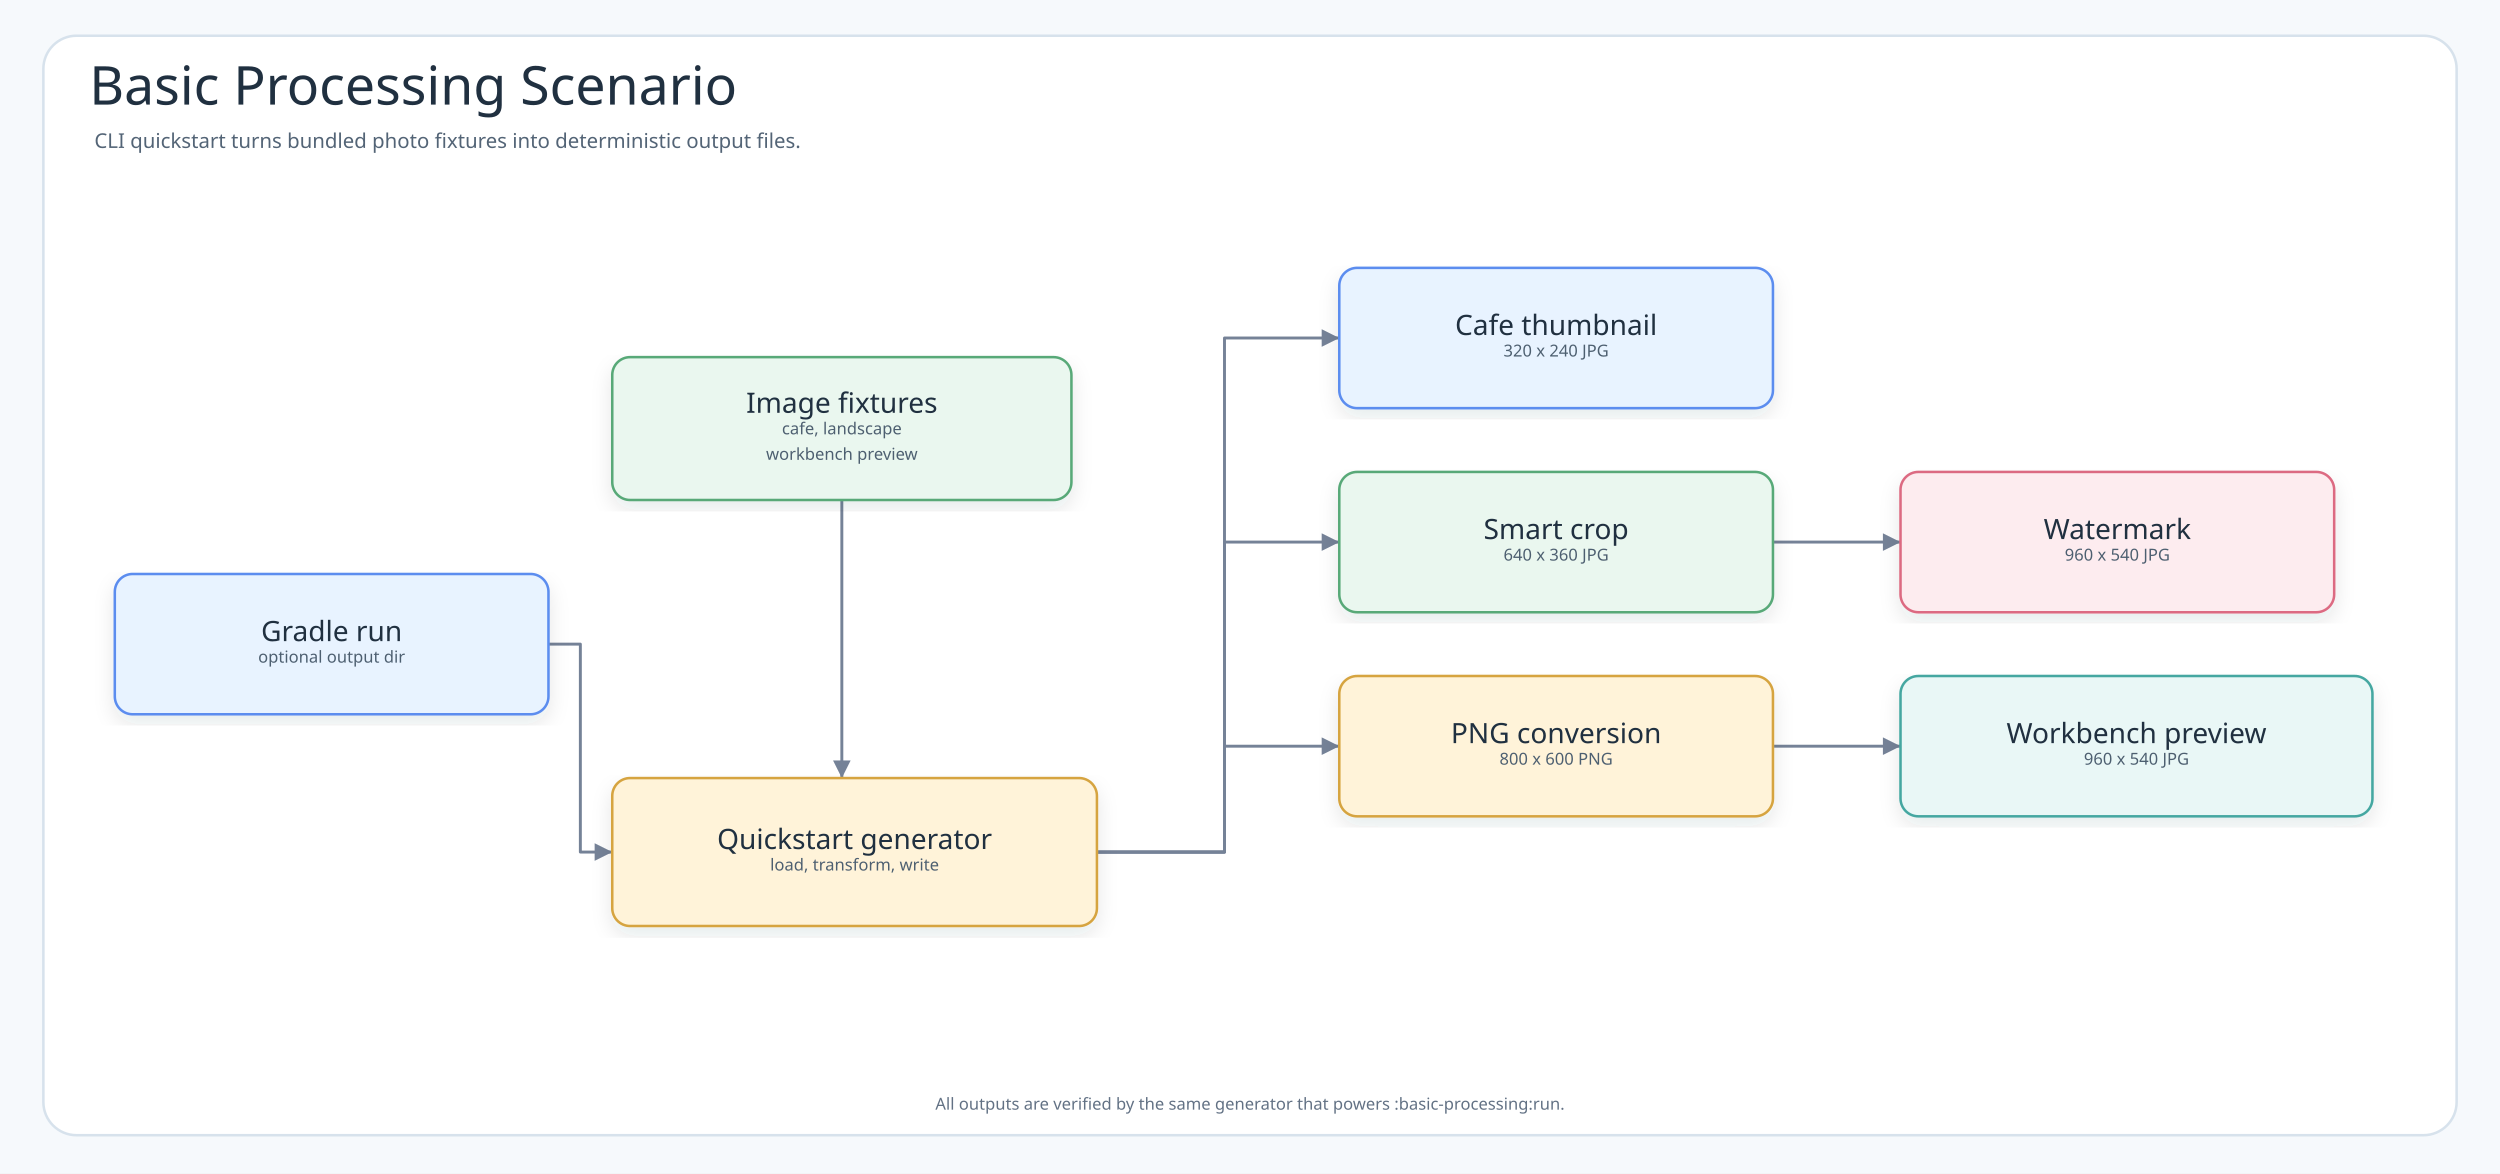
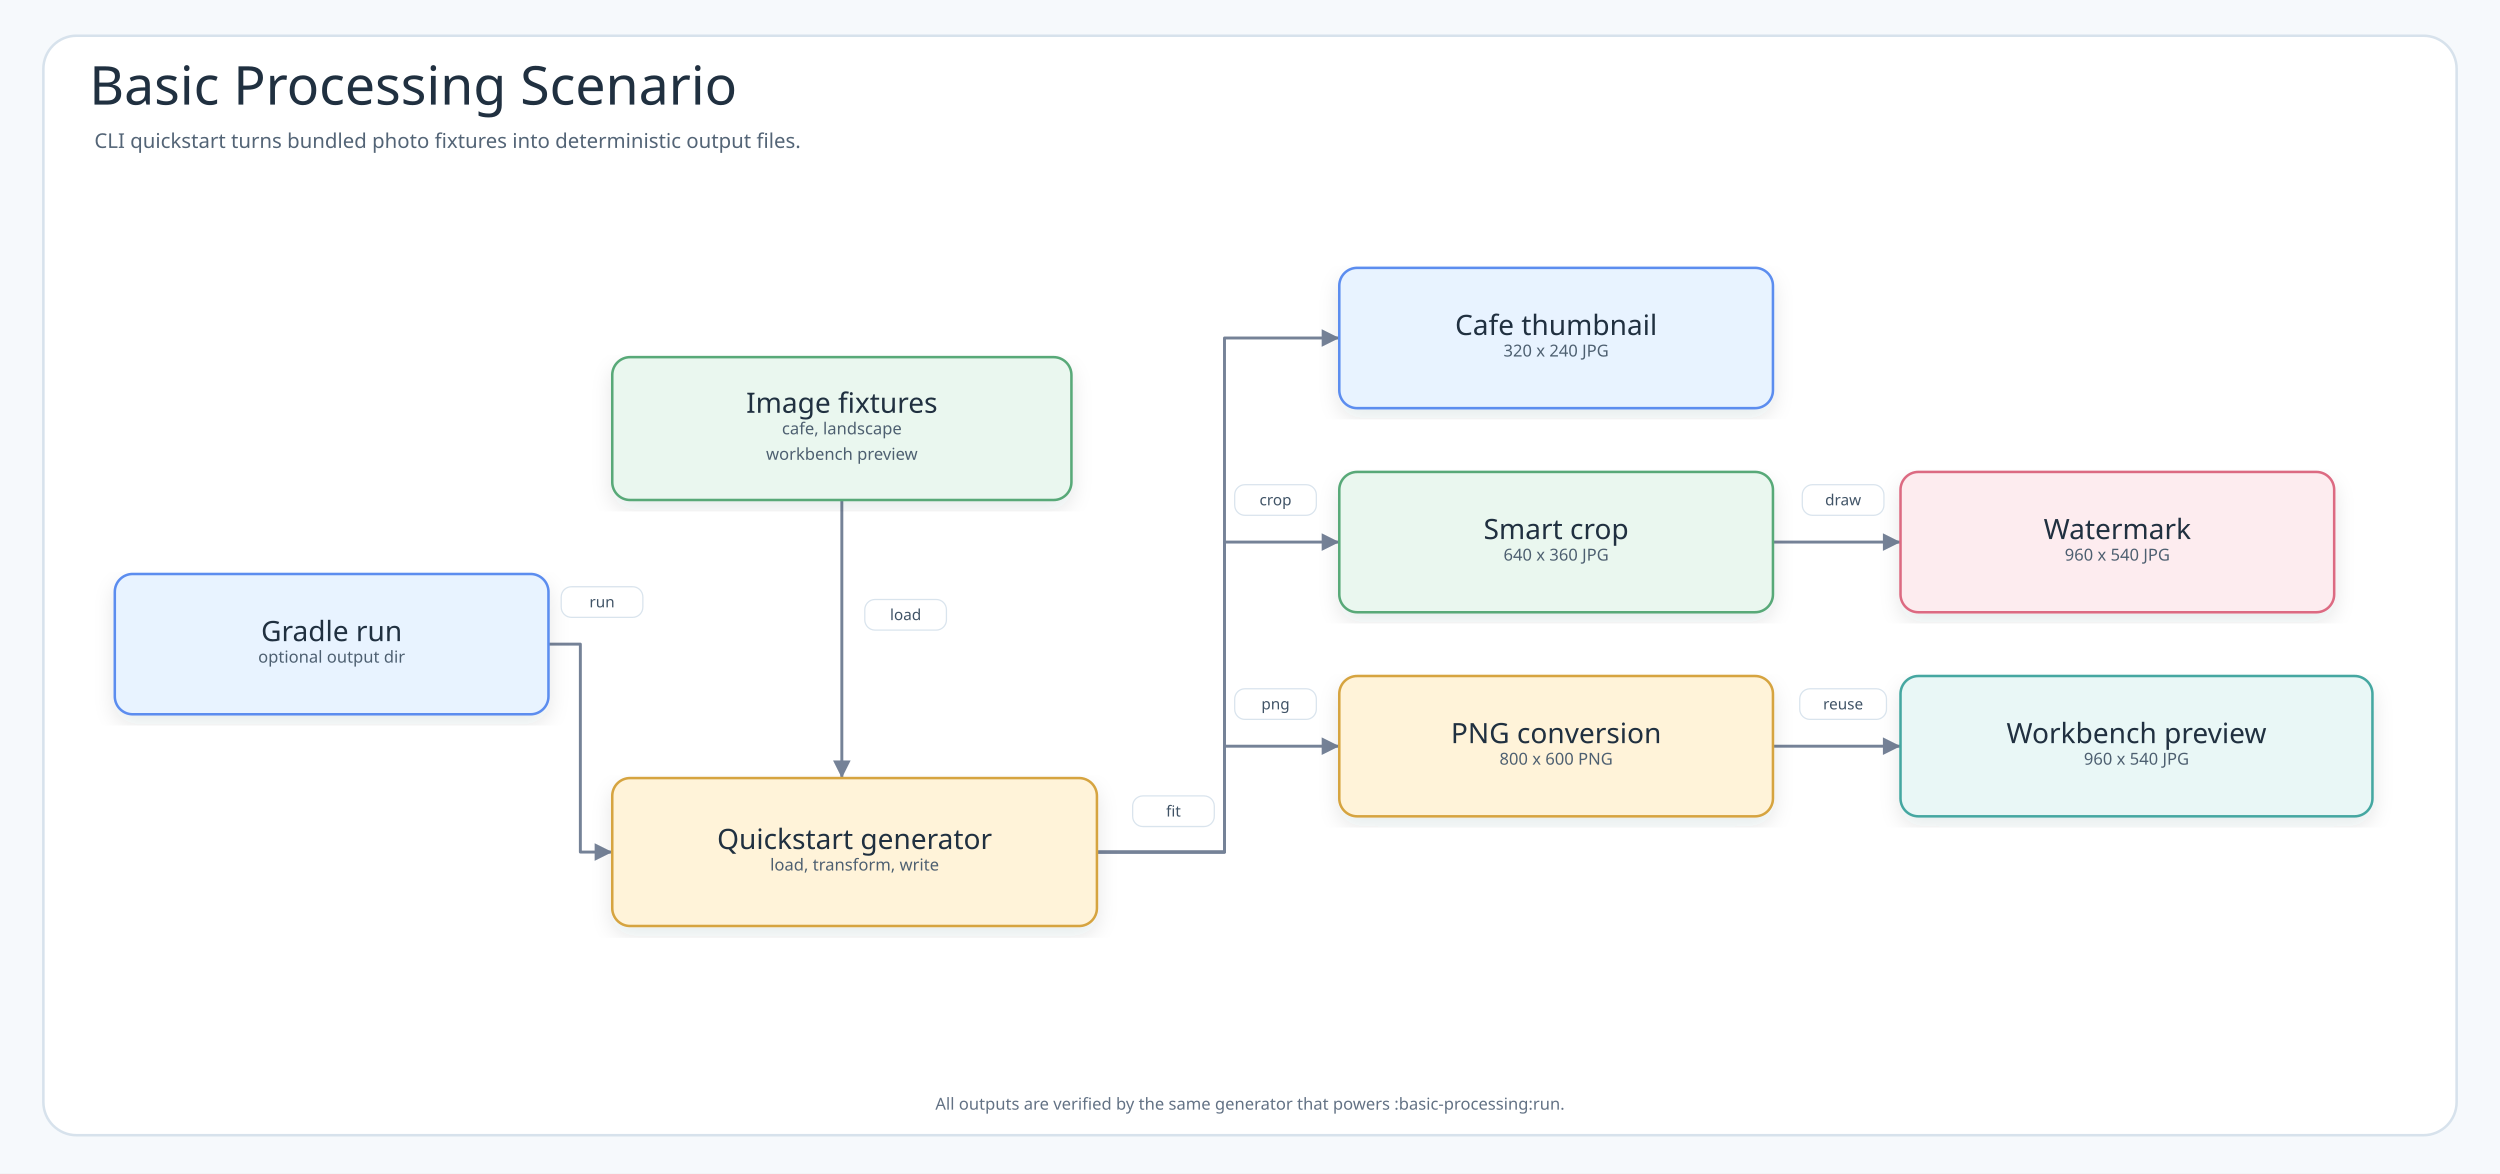
<svg xmlns="http://www.w3.org/2000/svg" width="1960" height="920" viewBox="0 0 1960 920" role="img" aria-label="Basic Processing Scenario">
  <defs>
    <filter id="shadow" x="-8%" y="-8%" width="116%" height="116%">
      <feDropShadow dx="0" dy="7" stdDeviation="8" flood-color="#203040" flood-opacity="0.10" />
    </filter>
    <marker id="arrow" markerWidth="8" markerHeight="8" refX="7" refY="4" orient="auto" markerUnits="strokeWidth">
      <path d="M 1 1 L 7 4 L 1 7 Z" fill="#758297" />
    </marker>
    <style>
    .canvas{fill:#F6F9FC}
    .frame{fill:#FFFFFF;stroke:#D7E2EC;stroke-width:2}
    .title{font-family:"Architects Daughter";font-size:42px;fill:#203040;font-weight:400}
    .subtitle{font-family:"Comic Mono";font-size:16px;fill:#536476;font-weight:400}
    .node-title{font-family:"Architects Daughter";font-size:22px;fill:#203040;font-weight:400}
    .node-detail{font-family:"Comic Mono";font-size:13px;fill:#4D5F70;font-weight:400}
    .panel-title{font-family:"Architects Daughter";font-size:24px;fill:#203040;font-weight:400}
    .layer{fill:#F3F7FB;stroke:#D7E2EC;stroke-width:2}
    .layer-title{font-family:"Architects Daughter";font-size:26px;fill:#22344A;font-weight:400}
    .label{font-family:"Comic Mono";font-size:12px;fill:#405366;font-weight:400}
    .footer{font-family:"Comic Mono";font-size:13px;fill:#627184;font-weight:400}
    .footer-pill{fill:#FFFFFF;stroke:#D7E2EC;stroke-width:1}
    .card{filter:url(#shadow);stroke-width:2}
    .edge{stroke:#758297;stroke-width:2.3;fill:none;marker-end:url(#arrow);stroke-linecap:round;stroke-linejoin:round}
    .edge-dashed{stroke:#758297;stroke-width:2.2;fill:none;marker-end:url(#arrow);stroke-linecap:round;stroke-linejoin:round;stroke-dasharray:7 6}
    .lifeline{stroke:#9AA8B8;stroke-width:1.7;stroke-dasharray:7 7}
  </style>
  </defs>
  <rect class="canvas" width="1960" height="920" />
  <rect class="frame" x="34" y="28" width="1892" height="862" rx="26" />
  <text class="title" x="70" y="82">Basic Processing Scenario</text>
  <text class="subtitle" x="74" y="116">CLI quickstart turns bundled photo fixtures into deterministic output files.</text>
  <g id="edges" transform="translate(0 70)">
    <path class="edge" d="M 430 435 L 455 435 L 455 598 L 480 598" stroke="#758297" />
    <path class="edge" d="M 660 322 L 660 540" stroke="#758297" />
    <path class="edge" d="M 860 598 L 960 598 L 960 195 L 1050 195" stroke="#758297" />
    <path class="edge" d="M 860 598 L 960 598 L 960 355 L 1050 355" stroke="#758297" />
    <path class="edge" d="M 860 598 L 960 598 L 960 515 L 1050 515" stroke="#758297" />
    <path class="edge" d="M 1390 355 L 1490 355" stroke="#758297" />
    <path class="edge" d="M 1390 515 L 1490 515" stroke="#758297" />
  </g>
  <g id="nodes" transform="translate(0 70)">
    <g id="run">
      <rect class="card" x="90" y="380" width="340" height="110" rx="14" fill="#E8F3FF" stroke="#5B8DEF" />
      <text class="node-title" x="260" y="425.0" text-anchor="middle" dominant-baseline="middle">Gradle run</text>
      <text class="node-detail" x="260" y="445.0" text-anchor="middle" dominant-baseline="middle">optional output dir</text>
    </g>
    <g id="fixtures">
      <rect class="card" x="480" y="210" width="360" height="112" rx="14" fill="#EAF7EF" stroke="#58A978" />
      <text class="node-title" x="660" y="246.0" text-anchor="middle" dominant-baseline="middle">Image fixtures</text>
      <text class="node-detail" x="660" y="266.0" text-anchor="middle" dominant-baseline="middle">cafe, landscape</text>
      <text class="node-detail" x="660" y="286.0" text-anchor="middle" dominant-baseline="middle">workbench preview</text>
    </g>
    <g id="generator">
      <rect class="card" x="480" y="540" width="380" height="116" rx="14" fill="#FFF3D9" stroke="#D6A441" />
      <text class="node-title" x="670" y="588.0" text-anchor="middle" dominant-baseline="middle">Quickstart generator</text>
      <text class="node-detail" x="670" y="608.0" text-anchor="middle" dominant-baseline="middle">load, transform, write</text>
    </g>
    <g id="thumb">
      <rect class="card" x="1050" y="140" width="340" height="110" rx="14" fill="#E8F3FF" stroke="#5B8DEF" />
      <text class="node-title" x="1220" y="185.0" text-anchor="middle" dominant-baseline="middle">Cafe thumbnail</text>
      <text class="node-detail" x="1220" y="205.0" text-anchor="middle" dominant-baseline="middle">320 x 240 JPG</text>
    </g>
    <g id="crop">
      <rect class="card" x="1050" y="300" width="340" height="110" rx="14" fill="#EAF7EF" stroke="#58A978" />
      <text class="node-title" x="1220" y="345.0" text-anchor="middle" dominant-baseline="middle">Smart crop</text>
      <text class="node-detail" x="1220" y="365.0" text-anchor="middle" dominant-baseline="middle">640 x 360 JPG</text>
    </g>
    <g id="convert">
      <rect class="card" x="1050" y="460" width="340" height="110" rx="14" fill="#FFF3D9" stroke="#D6A441" />
      <text class="node-title" x="1220" y="505.0" text-anchor="middle" dominant-baseline="middle">PNG conversion</text>
      <text class="node-detail" x="1220" y="525.0" text-anchor="middle" dominant-baseline="middle">800 x 600 PNG</text>
    </g>
    <g id="watermark">
      <rect class="card" x="1490" y="300" width="340" height="110" rx="14" fill="#FDECEF" stroke="#DC6B82" />
      <text class="node-title" x="1660" y="345.0" text-anchor="middle" dominant-baseline="middle">Watermark</text>
      <text class="node-detail" x="1660" y="365.0" text-anchor="middle" dominant-baseline="middle">960 x 540 JPG</text>
    </g>
    <g id="preview">
      <rect class="card" x="1490" y="460" width="370" height="110" rx="14" fill="#E9F7F6" stroke="#45A7A1" />
      <text class="node-title" x="1675" y="505.0" text-anchor="middle" dominant-baseline="middle">Workbench preview</text>
      <text class="node-detail" x="1675" y="525.0" text-anchor="middle" dominant-baseline="middle">960 x 540 JPG</text>
    </g>
  </g>
+   <g id="edge-labels" transform="translate(0 70)">
+     <rect x="440.0" y="390.0" width="64" height="24" rx="8" fill="#FFFFFF" stroke="#D7E2EC" opacity="0.94" />
+     <text class="label" x="472.0" y="402.0" text-anchor="middle" dominant-baseline="middle">run</text>
+     <rect x="678.0" y="400.0" width="64" height="24" rx="8" fill="#FFFFFF" stroke="#D7E2EC" opacity="0.94" />
+     <text class="label" x="710.0" y="412.0" text-anchor="middle" dominant-baseline="middle">load</text>
+     <rect x="888.0" y="554.0" width="64" height="24" rx="8" fill="#FFFFFF" stroke="#D7E2EC" opacity="0.94" />
+     <text class="label" x="920.0" y="566.0" text-anchor="middle" dominant-baseline="middle">fit</text>
+     <rect x="968.0" y="310.0" width="64" height="24" rx="8" fill="#FFFFFF" stroke="#D7E2EC" opacity="0.94" />
+     <text class="label" x="1000.0" y="322.0" text-anchor="middle" dominant-baseline="middle">crop</text>
+     <rect x="968.0" y="470.0" width="64" height="24" rx="8" fill="#FFFFFF" stroke="#D7E2EC" opacity="0.94" />
+     <text class="label" x="1000.0" y="482.0" text-anchor="middle" dominant-baseline="middle">png</text>
+     <rect x="1413.0" y="310.0" width="64" height="24" rx="8" fill="#FFFFFF" stroke="#D7E2EC" opacity="0.94" />
+     <text class="label" x="1445.0" y="322.0" text-anchor="middle" dominant-baseline="middle">draw</text>
+     <rect x="1411.0" y="470.0" width="68" height="24" rx="8" fill="#FFFFFF" stroke="#D7E2EC" opacity="0.94" />
+     <text class="label" x="1445.0" y="482.0" text-anchor="middle" dominant-baseline="middle">reuse</text>
+   </g>
  <text class="footer" x="980.0" y="870" text-anchor="middle">All outputs are verified by the same generator that powers :basic-processing:run.</text>
</svg>
